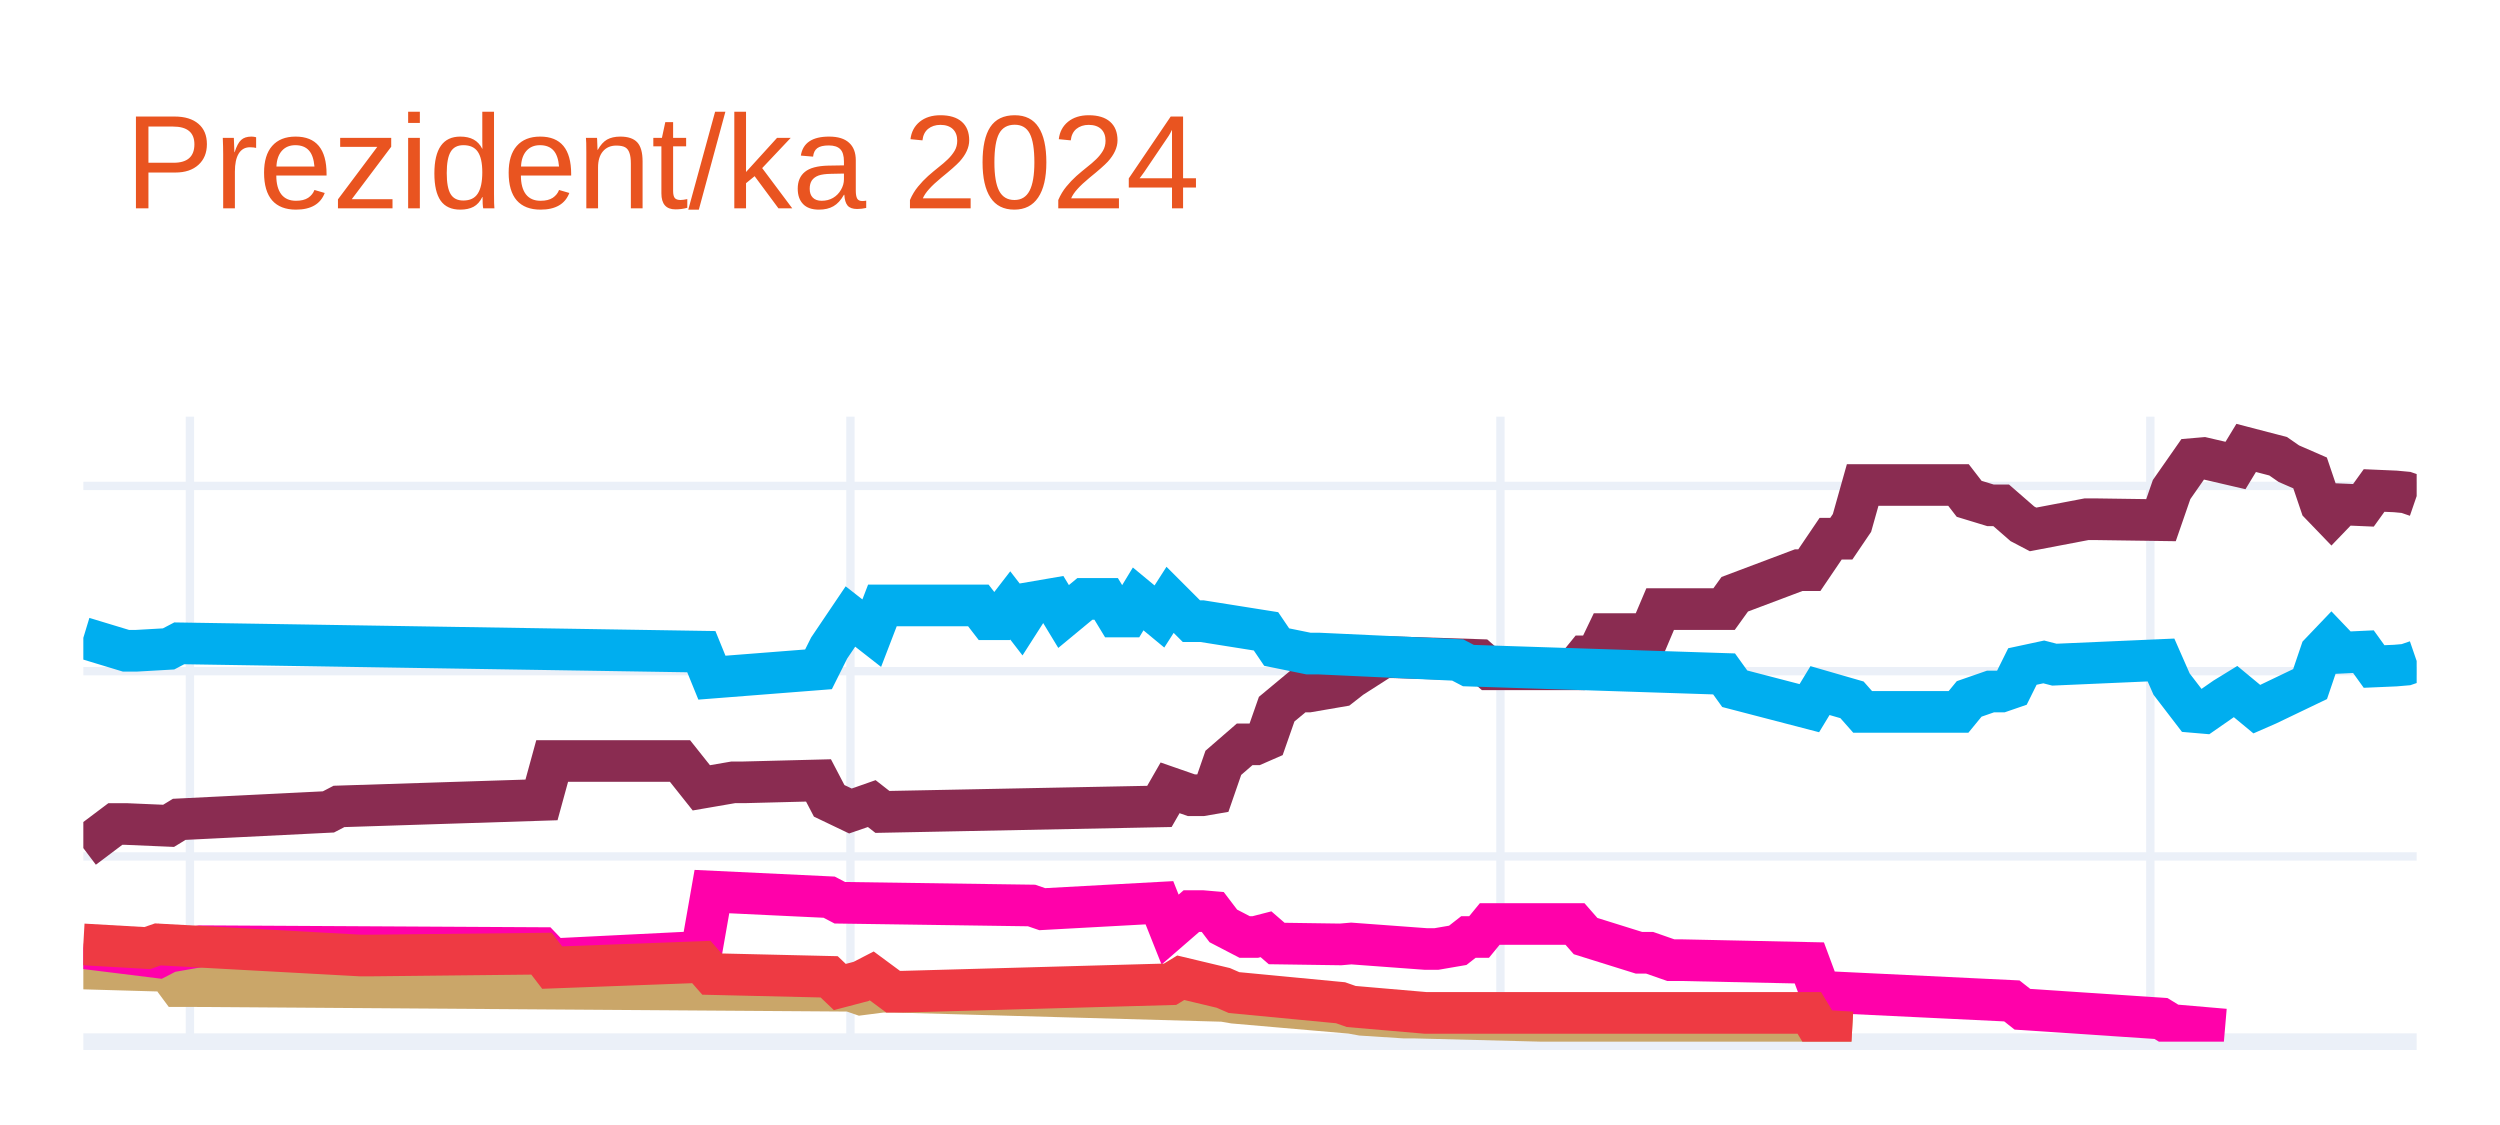
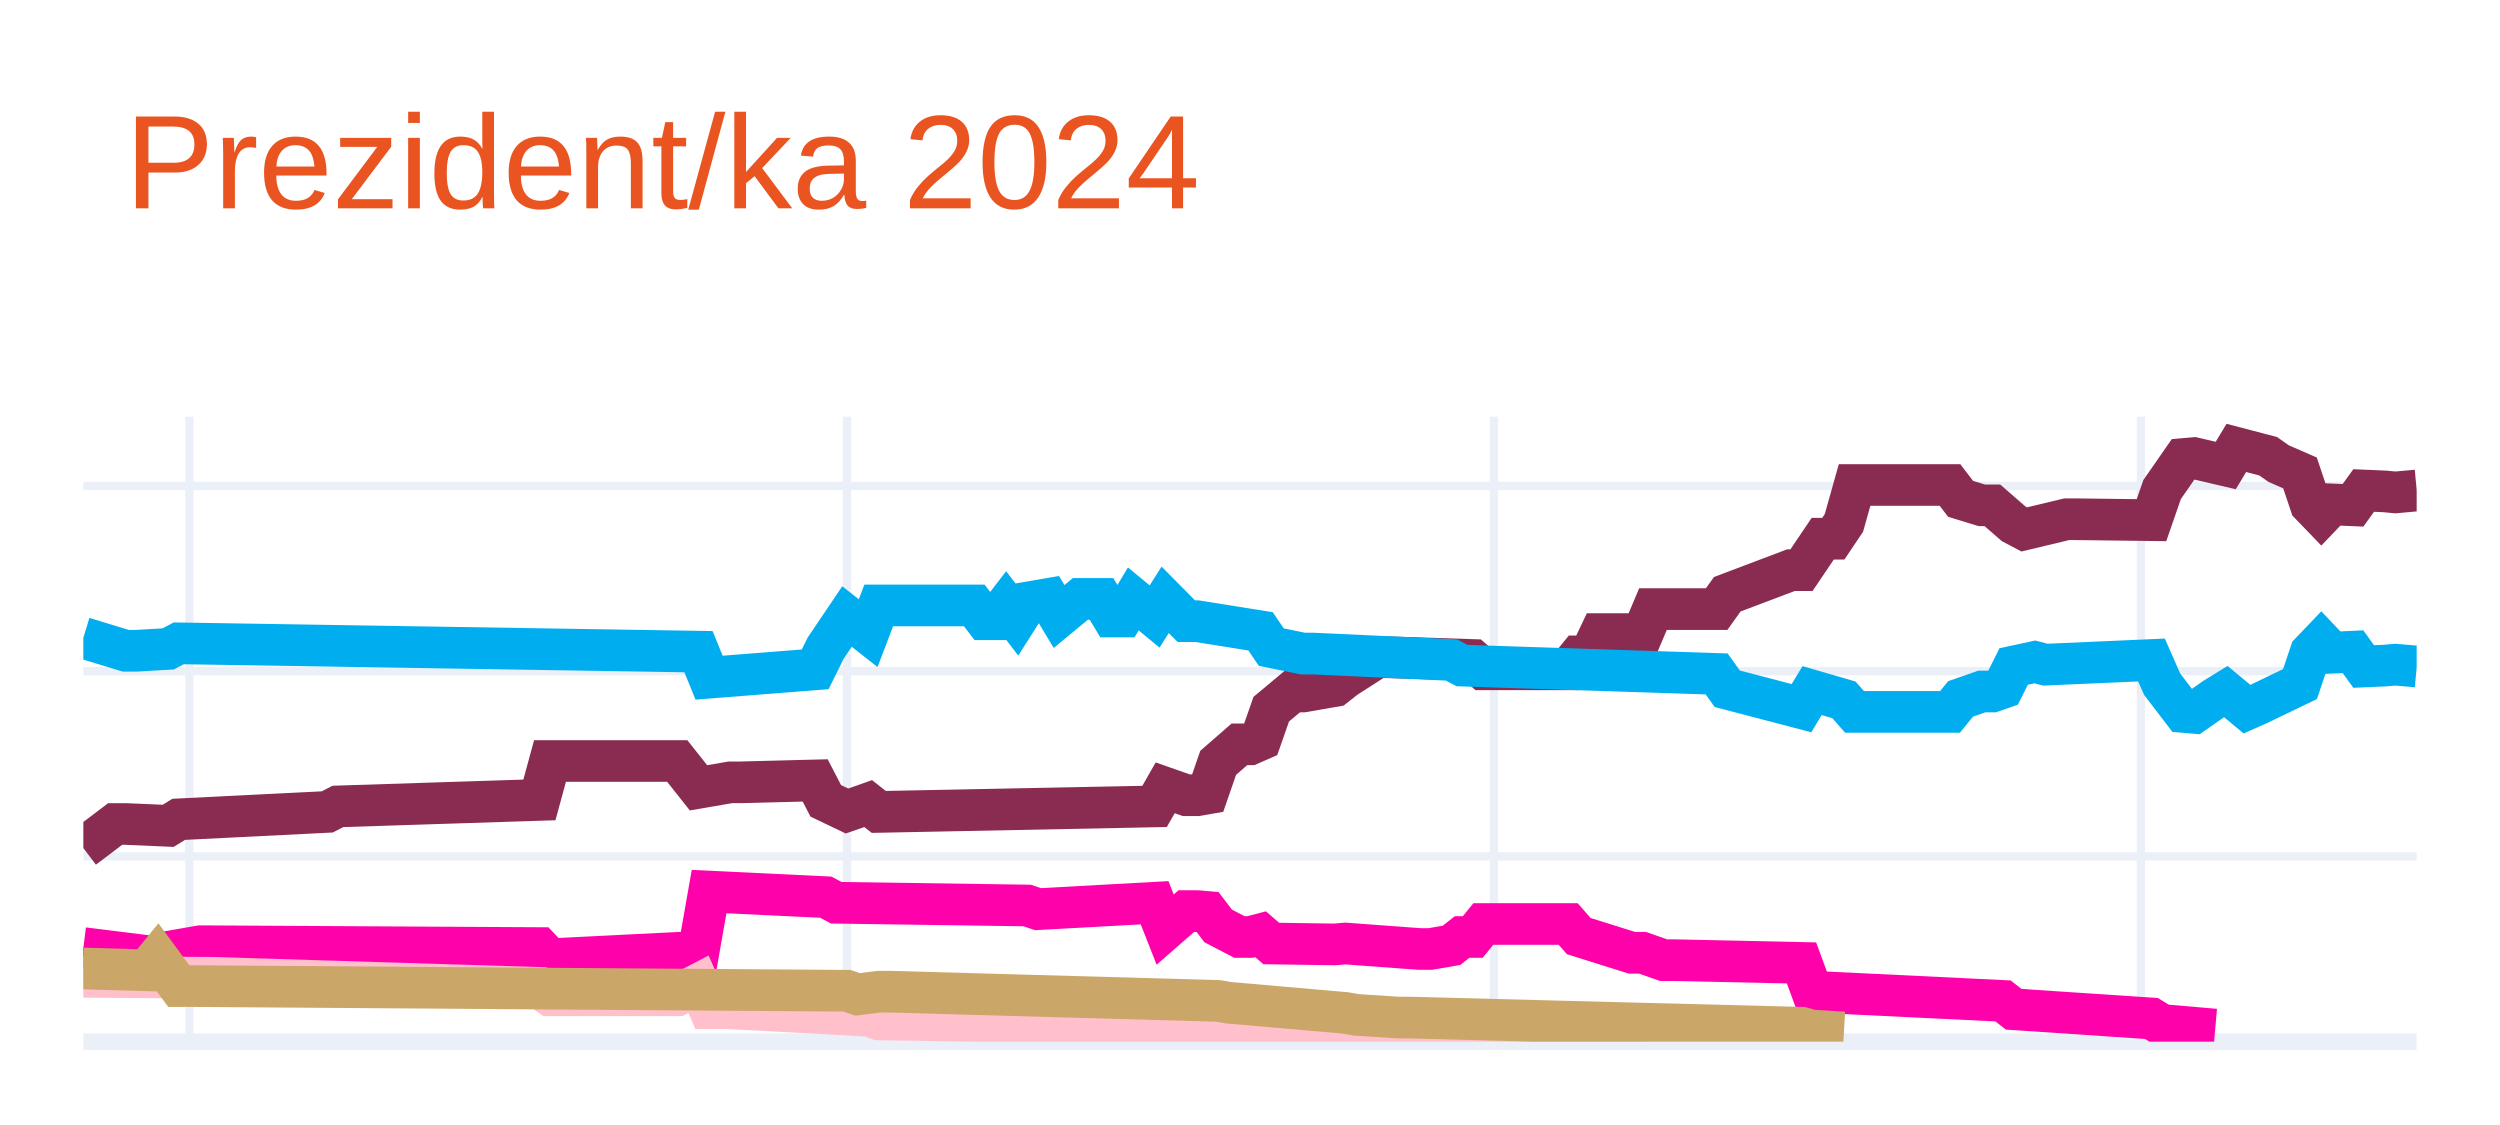
<svg xmlns="http://www.w3.org/2000/svg" class="main-svg" width="300" height="135" style="" viewBox="0 0 300 135">
  <rect x="0" y="0" width="300" height="135" style="fill: rgb(255, 255, 255); fill-opacity: 1;" />
-   <defs id="defs-9f219e">
+   <defs id="defs-b7d81b">
    <g class="clips">
-       <clipPath id="clip9f219exyplot" class="plotclip">
+       <clipPath id="clipb7d81bxyplot" class="plotclip">
        <rect width="280" height="75" />
      </clipPath>
-       <clipPath class="axesclip" id="clip9f219ex">
+       <clipPath class="axesclip" id="clipb7d81bx">
        <rect x="10" y="0" width="280" height="135" />
      </clipPath>
-       <clipPath class="axesclip" id="clip9f219ey">
+       <clipPath class="axesclip" id="clipb7d81by">
        <rect x="0" y="50" width="300" height="75" />
      </clipPath>
-       <clipPath class="axesclip" id="clip9f219exy">
+       <clipPath class="axesclip" id="clipb7d81bxy">
        <rect x="10" y="50" width="280" height="75" />
      </clipPath>
    </g>
    <g class="gradients" />
    <g class="patterns" />
  </defs>
  <g class="bglayer" />
  <g class="layer-below">
    <g class="imagelayer" />
    <g class="shapelayer" />
  </g>
  <g class="cartesianlayer">
    <g class="subplot xy">
      <g class="layer-subplot">
        <g class="shapelayer" />
        <g class="imagelayer" />
      </g>
      <g class="minor-gridlayer">
        <g class="x" />
        <g class="y" />
      </g>
      <g class="gridlayer">
        <g class="x">
-           <path class="xgrid crisp" transform="translate(22.79,0)" d="M0,50v75" style="stroke: rgb(235, 240, 248); stroke-opacity: 1; stroke-width: 1px;" />
-           <path class="xgrid crisp" transform="translate(102.05,0)" d="M0,50v75" style="stroke: rgb(235, 240, 248); stroke-opacity: 1; stroke-width: 1px;" />
-           <path class="xgrid crisp" transform="translate(180.05,0)" d="M0,50v75" style="stroke: rgb(235, 240, 248); stroke-opacity: 1; stroke-width: 1px;" />
-           <path class="xgrid crisp" transform="translate(258.04,0)" d="M0,50v75" style="stroke: rgb(235, 240, 248); stroke-opacity: 1; stroke-width: 1px;" />
+           <path class="xgrid crisp" transform="translate(22.73,0)" d="M0,50v75" style="stroke: rgb(235, 240, 248); stroke-opacity: 1; stroke-width: 1px;" />
+           <path class="xgrid crisp" transform="translate(101.64,0)" d="M0,50v75" style="stroke: rgb(235, 240, 248); stroke-opacity: 1; stroke-width: 1px;" />
+           <path class="xgrid crisp" transform="translate(179.27,0)" d="M0,50v75" style="stroke: rgb(235, 240, 248); stroke-opacity: 1; stroke-width: 1px;" />
+           <path class="xgrid crisp" transform="translate(256.91,0)" d="M0,50v75" style="stroke: rgb(235, 240, 248); stroke-opacity: 1; stroke-width: 1px;" />
        </g>
        <g class="y">
          <path class="ygrid crisp" transform="translate(0,102.77)" d="M10,0h280" style="stroke: rgb(235, 240, 248); stroke-opacity: 1; stroke-width: 1px;" />
          <path class="ygrid crisp" transform="translate(0,80.54)" d="M10,0h280" style="stroke: rgb(235, 240, 248); stroke-opacity: 1; stroke-width: 1px;" />
          <path class="ygrid crisp" transform="translate(0,58.31)" d="M10,0h280" style="stroke: rgb(235, 240, 248); stroke-opacity: 1; stroke-width: 1px;" />
        </g>
      </g>
      <g class="zerolinelayer">
        <path class="yzl zl crisp" transform="translate(0,125)" d="M10,0h280" style="stroke: rgb(235, 240, 248); stroke-opacity: 1; stroke-width: 2px;" />
      </g>
      <path class="xlines-below" />
      <path class="ylines-below" />
      <g class="overlines-below" />
      <g class="xaxislayer-below" />
      <g class="yaxislayer-below" />
      <g class="overaxes-below" />
-       <g class="plot" transform="translate(10,50)" clip-path="url(#clip9f219exyplot)">
+       <g class="plot" transform="translate(10,50)" clip-path="url(#clipb7d81bxyplot)">
        <g class="scatterlayer mlayer">
-           <g class="trace scatter trace194722" style="stroke-miterlimit: 2; opacity: 1;">
+           <g class="trace scatter tracec194a8" style="stroke-miterlimit: 2; opacity: 1;">
            <g class="fills" />
            <g class="errorbars" />
            <g class="lines">
-               <path class="js-line" d="M0,51.77L3.84,48.88L5.11,48.88L10.23,49.1L11.51,48.32L29.41,47.43L30.68,46.77L54.98,45.99L56.26,41.32L71.6,41.32L74.16,44.54L77.99,43.88L79.27,43.88L88.22,43.65L89.5,46.1L92.05,47.32L93.33,46.88L94.61,46.43L95.89,47.43L129.13,46.77L130.41,44.54L132.97,45.43L134.25,45.43L135.53,45.21L136.8,41.54L139.36,39.32L140.64,39.32L141.92,38.76L143.2,35.1L145.75,32.98L147.03,32.98L150.87,32.32L152.15,31.32L155.98,28.87L157.26,28.87L167.49,29.2L168.77,30.32L179,30.32L180.27,28.76L181.55,28.76L182.83,26.09L187.95,26.09L189.22,23.09L196.89,23.09L198.17,21.31L205.84,18.42L207.12,18.42L209.68,14.64L210.96,14.64L212.24,12.75L213.52,8.2L225.02,8.2L226.3,9.86L228.86,10.64L230.14,10.64L232.69,12.86L233.97,13.53L240.37,12.31L241.64,12.31L249.32,12.42L250.59,8.75L253.15,5.08L254.43,4.97L258.26,5.86L259.54,3.75L263.38,4.75L264.66,5.64L267.21,6.75L268.49,10.53L269.77,11.86L271.05,10.53L273.61,10.64L274.89,8.86L277.44,8.97L278.72,9.09L280,9.53" style="vector-effect: none; fill: none; stroke: rgb(138, 44, 81); stroke-opacity: 1; stroke-width: 5px; opacity: 1;" />
+               <path class="js-line" d="M0,51.77L3.82,48.88L5.09,48.88L10.18,49.1L11.45,48.32L29.27,47.43L30.55,46.77L54.73,45.99L56,41.32L71.27,41.32L73.82,44.54L77.64,43.88L78.91,43.88L87.82,43.65L89.09,46.1L91.64,47.32L92.91,46.88L94.18,46.43L95.45,47.43L128.55,46.77L129.82,44.54L132.36,45.43L133.64,45.43L134.91,45.21L136.18,41.54L138.73,39.32L140,39.32L141.27,38.76L142.55,35.1L145.09,32.98L146.36,32.98L150.18,32.32L151.45,31.32L155.27,28.87L156.55,28.87L166.73,29.2L168,30.32L178.18,30.32L179.45,28.76L180.73,28.76L182,26.09L187.09,26.09L188.36,23.09L196,23.09L197.27,21.31L204.91,18.42L206.18,18.42L208.73,14.64L210,14.64L211.27,12.75L212.55,8.2L224,8.2L225.27,9.86L227.82,10.64L229.09,10.64L231.64,12.86L232.91,13.53L238,12.31L239.27,12.31L248.18,12.42L249.45,8.75L252,5.08L253.27,4.97L257.09,5.86L258.36,3.75L262.18,4.75L263.45,5.64L266,6.75L267.27,10.53L268.55,11.86L269.82,10.53L272.36,10.64L273.64,8.86L276.18,8.97L277.45,9.09L280,8.86" style="vector-effect: none; fill: none; stroke: rgb(138, 44, 81); stroke-opacity: 1; stroke-width: 5px; opacity: 1;" />
            </g>
            <g class="points" />
            <g class="text" />
          </g>
-           <g class="trace scatter tracec842b9" style="stroke-miterlimit: 2; opacity: 1;">
+           <g class="trace scatter trace4ba578" style="stroke-miterlimit: 2; opacity: 1;">
            <g class="fills" />
            <g class="errorbars" />
            <g class="lines">
-               <path class="js-line" d="M0,26.54L5.11,28.09L6.39,28.09L10.23,27.87L11.51,27.2L74.16,28.2L75.43,31.32L88.22,30.32L89.5,27.76L92.05,23.98L93.33,24.98L94.61,25.98L95.89,22.65L107.4,22.65L108.68,24.31L109.95,24.31L111.23,22.65L112.51,24.31L113.79,22.31L116.35,21.87L117.63,23.98L120.18,21.87L121.46,21.87L122.74,21.87L124.02,23.98L125.3,23.98L126.58,21.87L129.13,23.98L130.41,21.98L132.97,24.54L134.25,24.54L141.92,25.76L143.2,27.65L147.03,28.43L148.31,28.43L164.93,29.2L166.21,29.87L196.89,30.87L198.17,32.65L207.12,34.98L208.4,32.87L212.24,33.98L213.52,35.43L225.02,35.43L226.3,33.87L228.86,32.98L230.14,32.98L231.42,32.54L232.69,29.98L235.25,29.43L236.53,29.76L249.32,29.2L250.59,32.09L253.15,35.43L254.43,35.54L256.99,33.76L258.26,32.98L260.82,35.1L262.1,34.54L267.21,32.09L268.49,28.32L269.77,26.98L271.05,28.32L273.61,28.2L274.89,29.98L277.44,29.87L278.72,29.76L280,29.32" style="vector-effect: none; fill: none; stroke: rgb(0, 174, 239); stroke-opacity: 1; stroke-width: 5px; opacity: 1;" />
+               <path class="js-line" d="M0,26.54L5.09,28.09L6.36,28.09L10.18,27.87L11.45,27.2L73.82,28.2L75.09,31.32L87.82,30.32L89.09,27.76L91.64,23.98L92.91,24.98L94.18,25.98L95.45,22.65L106.91,22.65L108.18,24.31L109.45,24.31L110.73,22.65L112,24.31L113.27,22.31L115.82,21.87L117.09,23.98L119.64,21.87L120.91,21.87L122.18,21.87L123.45,23.98L124.73,23.98L126,21.87L128.55,23.98L129.82,21.98L132.36,24.54L133.64,24.54L141.27,25.76L142.55,27.65L146.36,28.43L147.64,28.43L164.18,29.2L165.45,29.87L196,30.87L197.27,32.65L206.18,34.98L207.45,32.87L211.27,33.98L212.55,35.43L224,35.43L225.27,33.87L227.82,32.98L229.09,32.98L230.36,32.54L231.64,29.98L234.18,29.43L235.45,29.76L248.18,29.2L249.45,32.09L252,35.43L253.27,35.54L255.82,33.76L257.09,32.98L259.64,35.1L260.91,34.54L266,32.09L267.27,28.32L268.55,26.98L269.82,28.32L272.36,28.2L273.64,29.98L276.18,29.87L277.45,29.76L280,29.98" style="vector-effect: none; fill: none; stroke: rgb(0, 174, 239); stroke-opacity: 1; stroke-width: 5px; opacity: 1;" />
            </g>
            <g class="points" />
            <g class="text" />
          </g>
-           <g class="trace scatter trace100842" style="stroke-miterlimit: 2; opacity: 1;">
+           <g class="trace scatter tracedc1883" style="stroke-miterlimit: 2; opacity: 1;">
            <g class="fills" />
            <g class="errorbars" />
            <g class="lines">
-               <path class="js-line" d="M0,66.22L7.67,66.44L8.95,64.88L11.51,68.33L12.79,68.33L92.05,68.89L93.33,69.33L95.89,69L97.17,69L136.8,70.11L138.08,70.33L152.15,71.55L153.42,71.78L158.54,72.11L159.82,72.11L207.12,73.33L208.4,73.67L212.24,73.89" style="vector-effect: none; fill: none; stroke: rgb(202, 166, 105); stroke-opacity: 1; stroke-width: 5px; opacity: 1;" />
+               <path class="js-line" d="M0,63.77L8.91,64.88L10.18,64.22L14,63.55L15.27,63.55L54.73,63.77L56,65.11L73.82,64.22L75.09,56.99L89.09,57.66L90.36,58.33L113.27,58.66L114.55,59.1L128.55,58.33L129.82,61.55L132.36,59.33L133.64,59.33L134.91,59.44L136.18,61.11L138.73,62.44L140,62.44L141.27,62.11L142.55,63.22L150.18,63.33L151.45,63.22L160.36,63.88L161.64,63.88L164.18,63.44L165.45,62.44L166.73,62.44L168,60.88L178.18,60.88L179.45,62.33L185.82,64.33L187.09,64.33L189.64,65.22L190.91,65.22L206.18,65.55L207.45,69L230.36,70.11L231.64,71.11L248.18,72.22L249.45,73L255.82,73.55" style="vector-effect: none; fill: none; stroke: rgb(255, 1, 170); stroke-opacity: 1; stroke-width: 5px; opacity: 1;" />
            </g>
            <g class="points" />
            <g class="text" />
          </g>
-           <g class="trace scatter trace02037e" style="stroke-miterlimit: 2; opacity: 1;">
+           <g class="trace scatter traceab8e58" style="stroke-miterlimit: 2; opacity: 1;">
            <g class="fills" />
            <g class="errorbars" />
            <g class="lines">
-               <path class="js-line" d="M0,63.77L8.95,64.88L10.23,64.22L14.06,63.55L15.34,63.55L54.98,63.77L56.26,65.11L74.16,64.22L75.43,56.99L89.5,57.66L90.78,58.33L113.79,58.66L115.07,59.1L129.13,58.33L130.41,61.55L132.97,59.33L134.25,59.33L135.53,59.44L136.8,61.11L139.36,62.44L140.64,62.44L141.92,62.11L143.2,63.22L150.87,63.33L152.15,63.22L161.1,63.88L162.37,63.88L164.93,63.44L166.21,62.44L167.49,62.44L168.77,60.88L179,60.88L180.27,62.33L186.67,64.33L187.95,64.33L190.5,65.22L191.78,65.22L207.12,65.55L208.4,69L231.42,70.11L232.69,71.11L249.32,72.22L250.59,73L256.99,73.55" style="vector-effect: none; fill: none; stroke: rgb(255, 1, 170); stroke-opacity: 1; stroke-width: 5px; opacity: 1;" />
+               <path class="js-line" d="M0,67.22L14,67.33L15.27,67.33L54.73,68.55L56,69.44L71.27,69.44L73.82,68.11L75.09,71L77.64,71L94.18,71.89L95.45,72.33L150.18,73.11L151.45,73.55L187.09,73.55" style="vector-effect: none; fill: none; stroke: rgb(255, 192, 203); stroke-opacity: 1; stroke-width: 5px; opacity: 1;" />
            </g>
            <g class="points" />
            <g class="text" />
          </g>
-           <g class="trace scatter trace86ebf2" style="stroke-miterlimit: 2; opacity: 1;">
+           <g class="trace scatter tracecca2c9" style="stroke-miterlimit: 2; opacity: 1;">
            <g class="fills" />
            <g class="errorbars" />
            <g class="lines">
-               <path class="js-line" d="M0,63.33L7.67,63.77L8.95,63.33L33.24,64.66L34.52,64.66L54.98,64.44L56.26,66.11L74.16,65.44L75.43,66.89L89.5,67.22L90.78,68.44L93.33,67.77L94.61,67.11L97.17,69L98.45,69L130.41,68.11L131.69,67.33L136.8,68.55L138.08,69.11L150.87,70.33L152.15,70.78L161.1,71.55L162.37,71.55L207.12,71.55L208.4,73.67L212.24,73.89" style="vector-effect: none; fill: none; stroke: rgb(238, 58, 67); stroke-opacity: 1; stroke-width: 5px; opacity: 1;" />
+               <path class="js-line" d="M0,66.22L7.64,66.44L8.91,64.88L11.45,68.33L12.73,68.33L91.64,68.89L92.91,69.33L95.45,69L96.73,69L136.18,70.11L137.45,70.33L151.45,71.55L152.73,71.78L157.82,72.11L159.09,72.11L206.18,73.33L207.45,73.67L211.27,73.89" style="vector-effect: none; fill: none; stroke: rgb(202, 166, 105); stroke-opacity: 1; stroke-width: 5px; opacity: 1;" />
            </g>
            <g class="points" />
            <g class="text" />
          </g>
        </g>
      </g>
      <g class="overplot" />
      <path class="xlines-above crisp" d="M0,0" style="fill: none;" />
      <path class="ylines-above crisp" d="M0,0" style="fill: none;" />
      <g class="overlines-above" />
      <g class="xaxislayer-above" />
      <g class="yaxislayer-above" />
      <g class="overaxes-above" />
    </g>
  </g>
  <g class="polarlayer" />
  <g class="smithlayer" />
  <g class="ternarylayer" />
  <g class="geolayer" />
  <g class="funnelarealayer" />
  <g class="pielayer" />
  <g class="iciclelayer" />
  <g class="treemaplayer" />
  <g class="sunburstlayer" />
  <g class="glimages" />
-   <defs id="topdefs-9f219e">
+   <defs id="topdefs-b7d81b">
    <g class="clips" />
  </defs>
  <g class="layer-above">
    <g class="imagelayer" />
    <g class="shapelayer" />
  </g>
  <g class="infolayer">
    <g class="g-gtitle">
      <text class="gtitle" x="15" y="25" text-anchor="start" dy="0em" style="font-family: Ubuntu, verdana, arial, sans-serif; font-size: 16px; fill: rgb(233, 84, 32); opacity: 1; font-weight: normal; white-space: pre;">Prezident/ka 2024</text>
    </g>
    <g class="g-xtitle" />
    <g class="g-ytitle" />
  </g>
</svg>
